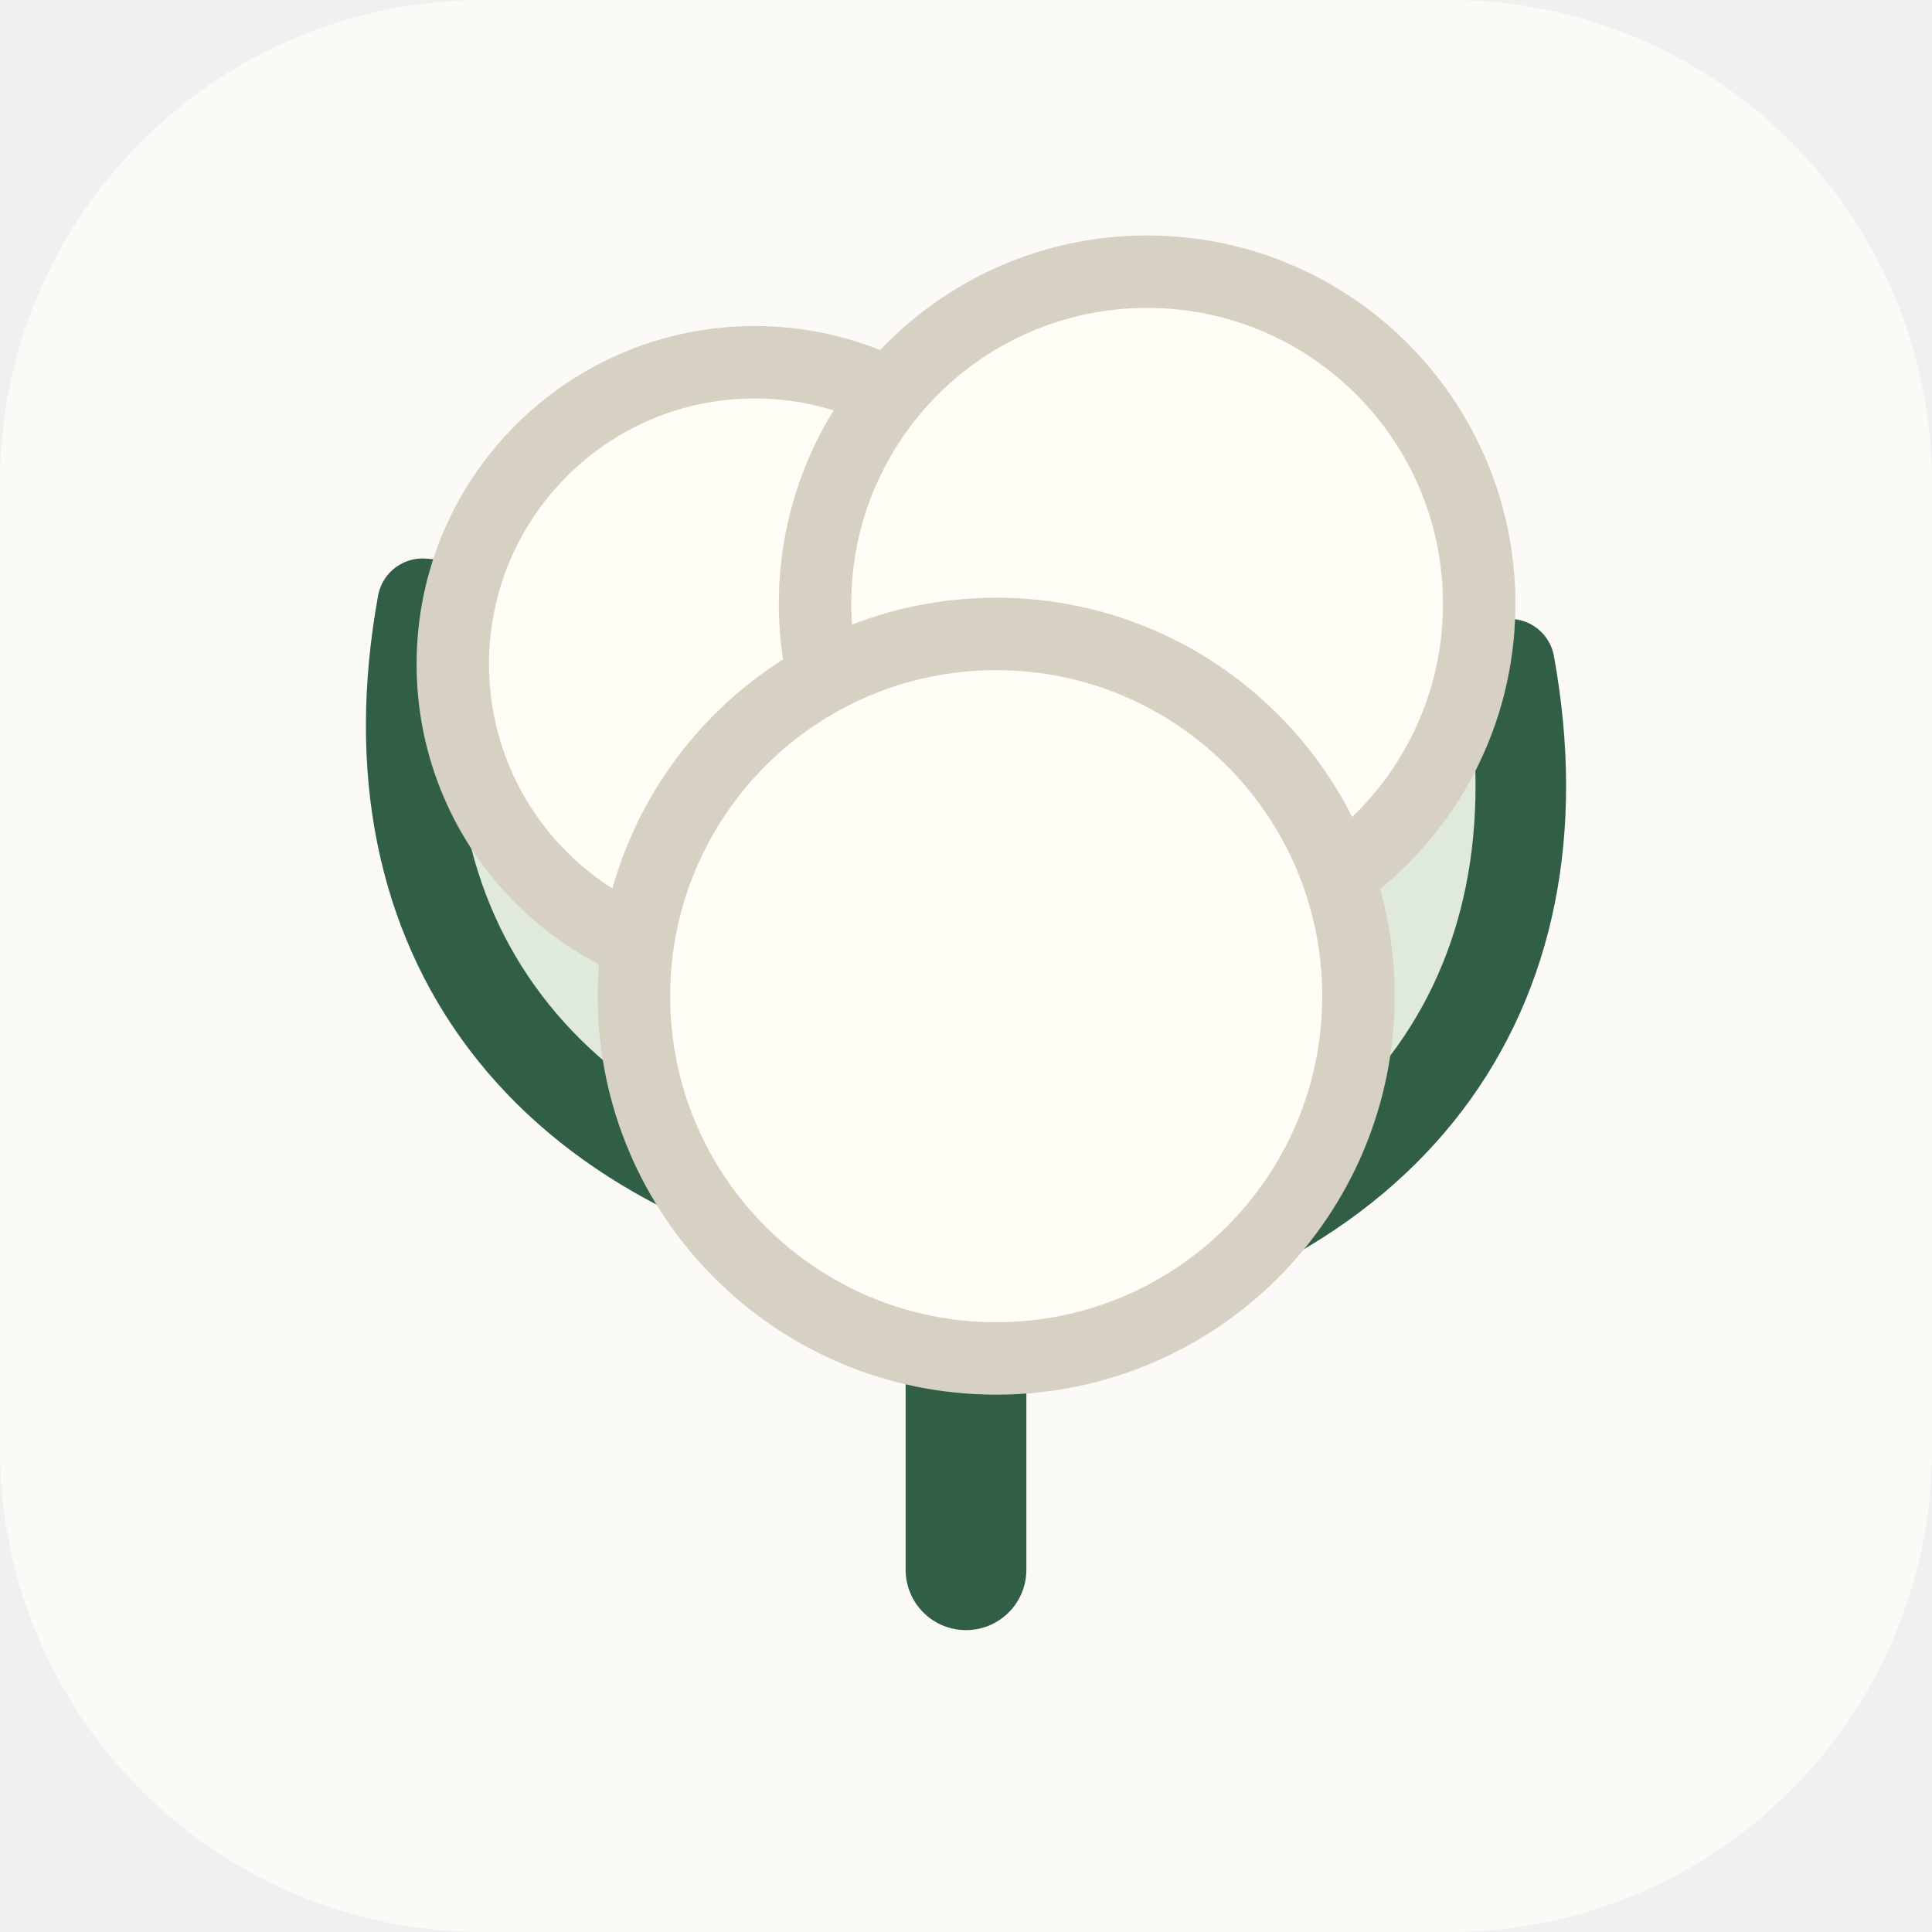
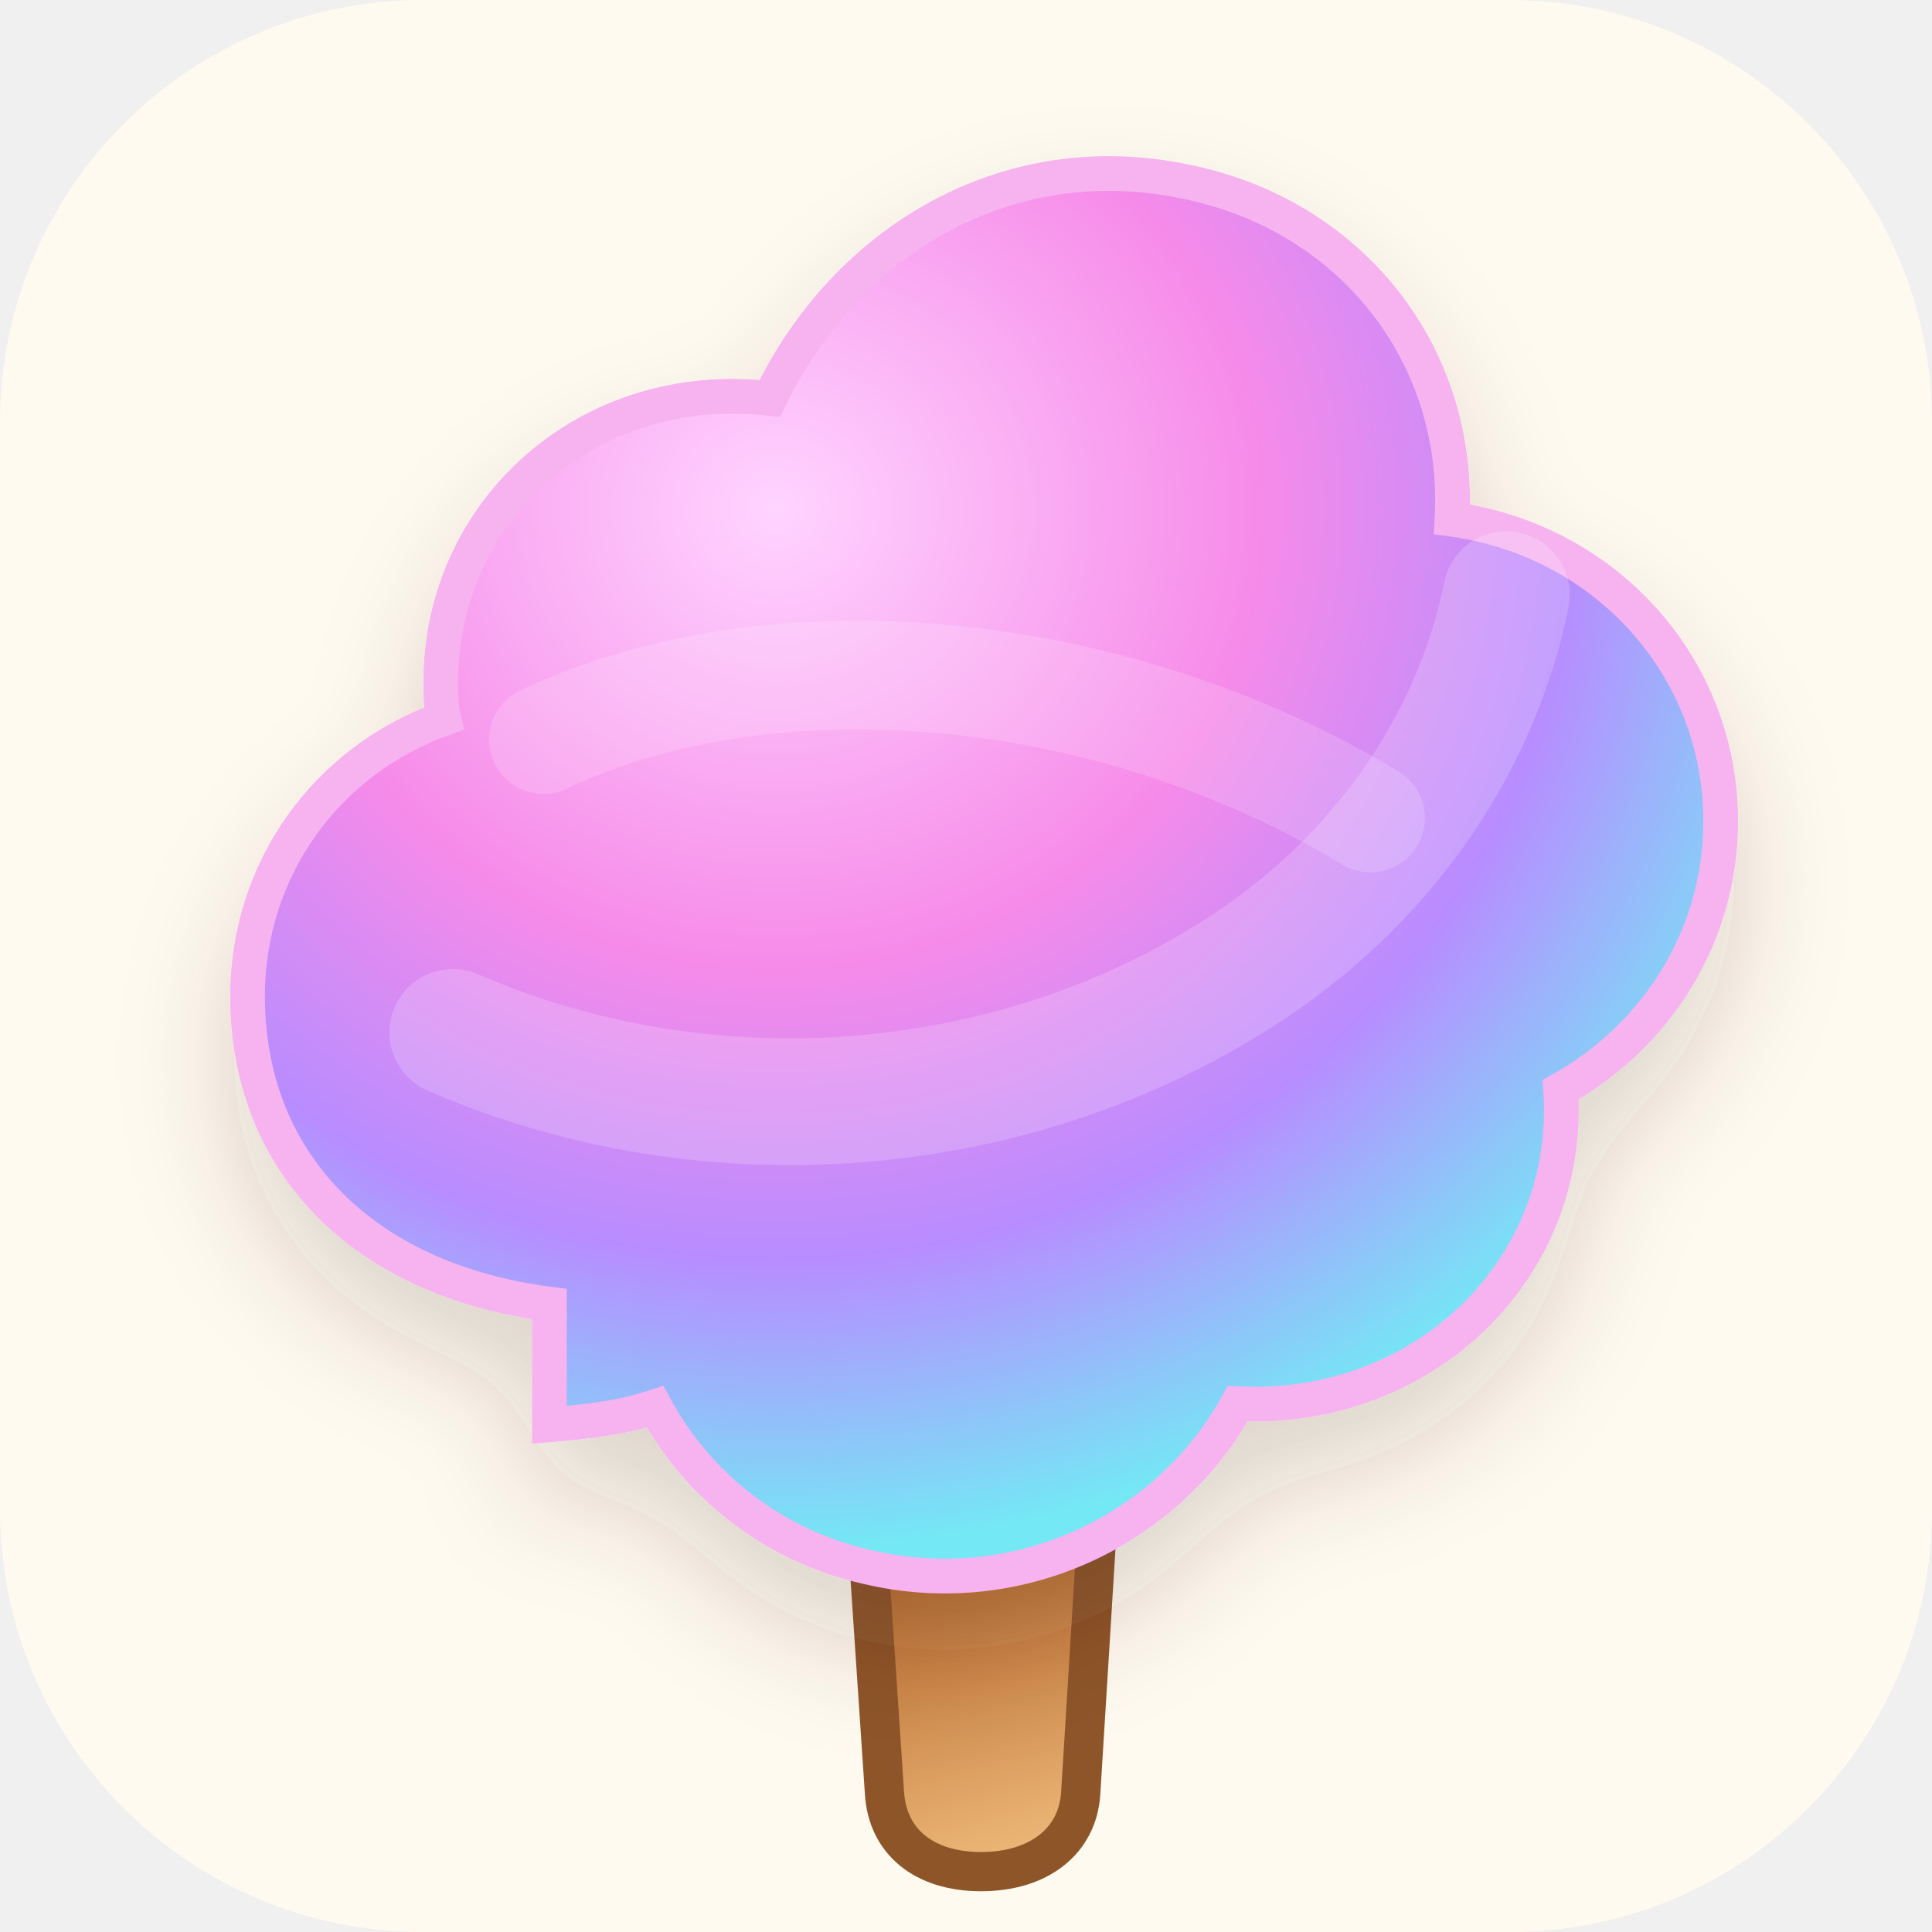
<svg xmlns="http://www.w3.org/2000/svg" viewBox="0 0 64 64">
-   <rect width="64" height="64" rx="16" fill="#fbfaf6" />
-   <path d="M32 52V29" fill="none" stroke="#315f45" stroke-width="4" stroke-linecap="round" />
-   <path d="M30 41C18 39 12 31 14 20c12 1 19 8 18 20" fill="#dfe9dc" stroke="#315f45" stroke-width="3" stroke-linejoin="round" />
-   <path d="M34 43c12-2 18-10 16-21-12 2-18 9-17 20" fill="#dfe9dc" stroke="#315f45" stroke-width="3" stroke-linejoin="round" />
-   <circle cx="25" cy="22" r="10" fill="#fffdf6" stroke="#d6d1c2" stroke-width="2.4" />
-   <circle cx="38" cy="20" r="11" fill="#fffdf6" stroke="#d6d1c2" stroke-width="2.4" />
-   <circle cx="33" cy="33" r="12" fill="#fffdf6" stroke="#d6d1c2" stroke-width="2.4" />
+   <defs>
+     <radialGradient id="candyPink" cx="36%" cy="24%" r="74%">
+       <stop offset="0" stop-color="#ffd4ff" />
+       <stop offset="0.44" stop-color="#f68be9" />
+       <stop offset="0.72" stop-color="#b88cff" />
+       <stop offset="1" stop-color="#74e8f5" />
+     </radialGradient>
+     <linearGradient id="stick" x1="29" x2="36" y1="38" y2="62" gradientUnits="userSpaceOnUse">
+       <stop offset="0" stop-color="#f3c07f" />
+       <stop offset="0.54" stop-color="#b86b2d" />
+       <stop offset="1" stop-color="#f2bf80" />
+     </linearGradient>
+     <filter id="softShadow" x="-20%" y="-20%" width="140%" height="140%">
+       <feDropShadow dx="0" dy="2" stdDeviation="1.8" flood-color="#4d2d21" flood-opacity="0.18" />
+     </filter>
+   </defs>
+   <rect width="64" height="64" rx="14" fill="#fffaf0" />
+   <path d="M30 40h7l-1.2 19.4c-.1 1.6-1.4 2.6-3.3 2.6s-3.1-1-3.2-2.6L28 40z" fill="url(#stick)" stroke="#8e5529" stroke-width="1.3" />
+   <g filter="url(#softShadow)">
+     <path d="M18.2 43.2c-6.2-.8-10-4.7-10-10.2 0-4.2 2.6-7.8 6.5-9.2-.1-.4-.1-.8-.1-1.2 0-5.7 4.9-10.1 10.9-9.4C28 8 33.3 4.8 39.2 6c5.6 1.1 9.2 5.8 8.9 11.2 5.1.7 8.9 4.9 8.9 10 0 3.8-2.1 7.1-5.3 8.9.4 5.9-4.5 10.7-10.7 10.4-2.3 4.2-7.3 6.6-12.3 5.4-3.1-.7-5.6-2.7-7-5.3-1.2.4-2.4.5-3.5.6z" fill="url(#candyPink)" stroke="#f6b3f0" stroke-width="1.15" />
+     <path d="M15 34.2c8.5 3.7 18.7 2.9 26.4-2.2 4.8-3.2 7.6-7.8 8.5-12.3" fill="none" stroke="#ffffff" stroke-width="4.2" stroke-linecap="round" opacity="0.18" />
+     <path d="M18 24.5c7.6-3.6 18.8-2.6 27.4 2.6" fill="none" stroke="#ffffff" stroke-width="3.6" stroke-linecap="round" opacity="0.16" />
+   </g>
</svg>
